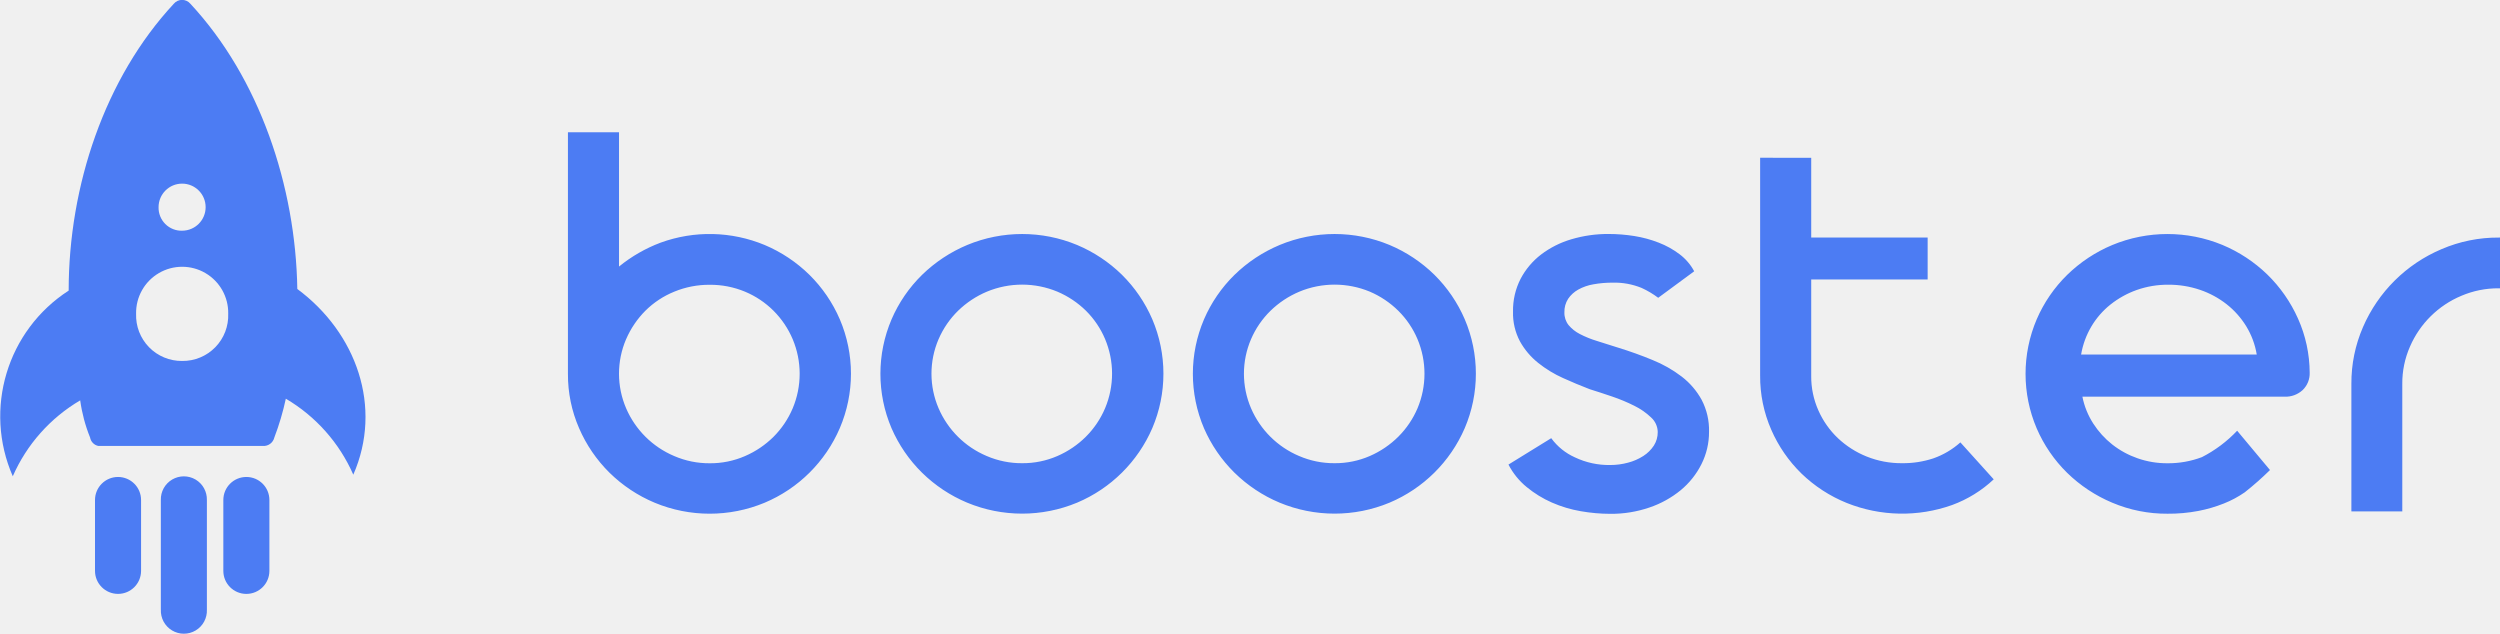
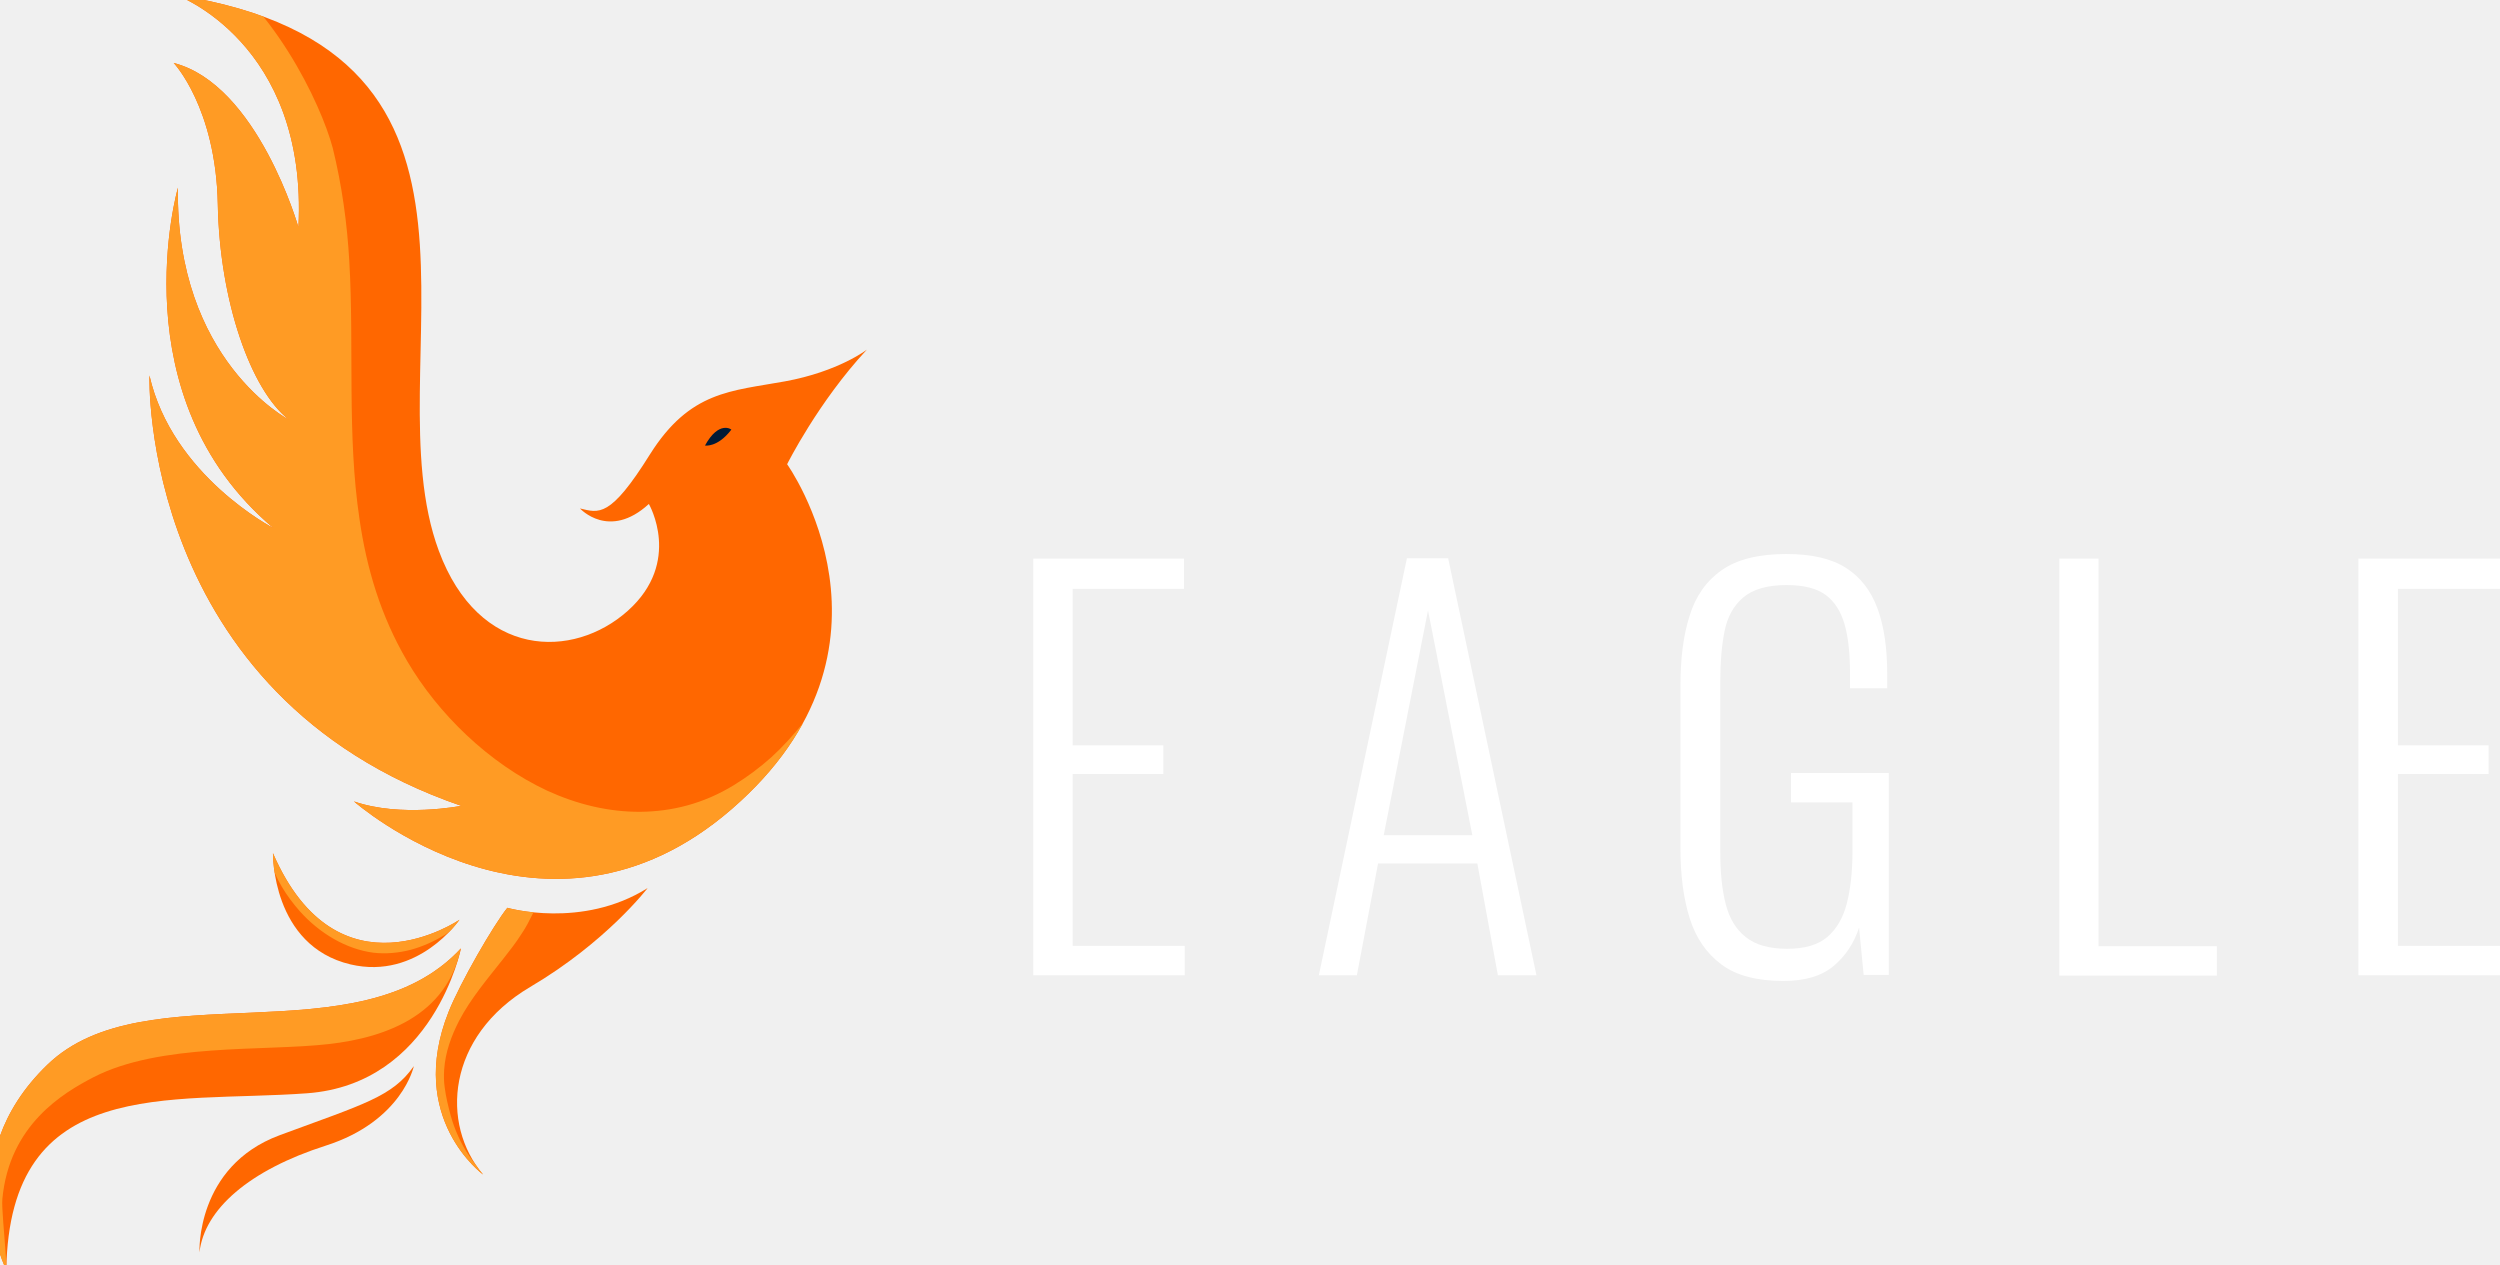
- <svg xmlns="http://www.w3.org/2000/svg" width="150" height="38" viewBox="0 0 150 38">
-   <defs>
-     <style>
-       .cls-1 {
-         fill: #4c7cf3;
-         fill-rule: evenodd;
-       }
-     </style>
-   </defs>
-   <path id="booster" class="cls-1" d="M34.076,7.934v14.5a8.043,8.043,0,0,0,.668,3.255,8.491,8.491,0,0,0,1.827,2.674,8.613,8.613,0,0,0,2.709,1.8,8.59,8.59,0,0,0,6.6,0,8.492,8.492,0,0,0,4.509-4.477,8.3,8.3,0,0,0,0-6.527,8.462,8.462,0,0,0-1.818-2.665A8.615,8.615,0,0,0,45.882,14.7a8.6,8.6,0,0,0-6.246-.141,8.919,8.919,0,0,0-2.495,1.434V7.934m0.428,12.412a5.515,5.515,0,0,1,1.158-1.706A5.269,5.269,0,0,1,40.456,17.5a5.489,5.489,0,0,1,2.121-.413A5.405,5.405,0,0,1,44.7,17.5a5.326,5.326,0,0,1,1.711,1.144,5.4,5.4,0,0,1,1.15,1.706,5.354,5.354,0,0,1,0,4.152,5.393,5.393,0,0,1-1.15,1.707A5.566,5.566,0,0,1,44.7,27.365a5.208,5.208,0,0,1-2.121.431,5.288,5.288,0,0,1-2.121-.431A5.445,5.445,0,0,1,37.568,24.5,5.252,5.252,0,0,1,37.568,20.346Zm18.748,0a5.336,5.336,0,0,1,1.167-1.7A5.6,5.6,0,0,1,59.212,17.5a5.515,5.515,0,0,1,4.233,0,5.523,5.523,0,0,1,1.711,1.143,5.292,5.292,0,0,1,1.149,1.7,5.354,5.354,0,0,1,0,4.152A5.392,5.392,0,0,1,65.156,26.2a5.566,5.566,0,0,1-1.711,1.161,5.208,5.208,0,0,1-2.121.431,5.288,5.288,0,0,1-2.121-.431A5.445,5.445,0,0,1,56.316,24.5,5.252,5.252,0,0,1,56.316,20.346Zm-2.825,5.348a8.52,8.52,0,0,0,1.827,2.665,8.614,8.614,0,0,0,2.709,1.8,8.591,8.591,0,0,0,6.6,0,8.517,8.517,0,0,0,4.509-4.469,8.324,8.324,0,0,0,0-6.536,8.462,8.462,0,0,0-1.818-2.665A8.616,8.616,0,0,0,64.63,14.7a8.591,8.591,0,0,0-6.6,0,8.693,8.693,0,0,0-2.709,1.794,8.388,8.388,0,0,0-1.827,2.665A8.324,8.324,0,0,0,53.492,25.694Zm21.572-5.348a5.339,5.339,0,0,1,1.167-1.7A5.6,5.6,0,0,1,77.96,17.5a5.515,5.515,0,0,1,4.232,0A5.523,5.523,0,0,1,83.9,18.648a5.294,5.294,0,0,1,1.15,1.7,5.354,5.354,0,0,1,0,4.152A5.393,5.393,0,0,1,83.9,26.2a5.566,5.566,0,0,1-1.711,1.161,5.208,5.208,0,0,1-2.121.431,5.288,5.288,0,0,1-2.121-.431A5.445,5.445,0,0,1,75.064,24.5,5.252,5.252,0,0,1,75.064,20.346Zm-2.825,5.348a8.518,8.518,0,0,0,1.827,2.665,8.613,8.613,0,0,0,2.709,1.8,8.59,8.59,0,0,0,6.6,0,8.517,8.517,0,0,0,4.509-4.469,8.324,8.324,0,0,0,0-6.536,8.462,8.462,0,0,0-1.818-2.665A8.615,8.615,0,0,0,83.377,14.7a8.59,8.59,0,0,0-6.6,0,8.693,8.693,0,0,0-2.709,1.794,8.387,8.387,0,0,0-1.827,2.665A8.324,8.324,0,0,0,72.239,25.694Zm27.253-7.826a5.3,5.3,0,0,0-.994-0.592,4.3,4.3,0,0,0-1.746-.317,6.377,6.377,0,0,0-1.15.1,2.855,2.855,0,0,0-.909.317,1.774,1.774,0,0,0-.606.554,1.424,1.424,0,0,0-.223.809,1.175,1.175,0,0,0,.249.765,2.174,2.174,0,0,0,.677.537,5.94,5.94,0,0,0,1.016.413l1.265,0.4q1.087,0.334,2.085.748a7.55,7.55,0,0,1,1.747.994,4.48,4.48,0,0,1,1.194,1.39,3.917,3.917,0,0,1,.445,1.918,4.274,4.274,0,0,1-.454,1.944,4.838,4.838,0,0,1-1.248,1.566,5.972,5.972,0,0,1-1.88,1.038,7.058,7.058,0,0,1-2.335.378,10.377,10.377,0,0,1-1.782-.158,7.449,7.449,0,0,1-1.729-.519,6.448,6.448,0,0,1-1.506-.924,4.275,4.275,0,0,1-1.1-1.355l2.566-1.583A3.553,3.553,0,0,0,94.5,27.444a4.742,4.742,0,0,0,2.112.457,4.047,4.047,0,0,0,1.069-.141,3.171,3.171,0,0,0,.918-0.4,2.123,2.123,0,0,0,.633-0.625,1.481,1.481,0,0,0,.232-0.818,1.2,1.2,0,0,0-.4-0.871,4,4,0,0,0-1.007-.7,10.257,10.257,0,0,0-1.328-.554q-0.722-.246-1.346-0.44-0.784-.3-1.6-0.669a6.867,6.867,0,0,1-1.488-.906A4.364,4.364,0,0,1,91.2,20.487a3.6,3.6,0,0,1-.419-1.786,4.161,4.161,0,0,1,.454-1.97,4.441,4.441,0,0,1,1.23-1.46,5.617,5.617,0,0,1,1.818-.915,7.656,7.656,0,0,1,2.237-.317,9.837,9.837,0,0,1,1.541.123,7.048,7.048,0,0,1,1.47.4,5.119,5.119,0,0,1,1.248.695,3.149,3.149,0,0,1,.873,1.02m7.021-6.808V14.25h6.986v2.516h-6.986v5.806a4.975,4.975,0,0,0,.428,2.049,5.178,5.178,0,0,0,1.167,1.663A5.505,5.505,0,0,0,112,27.392a5.565,5.565,0,0,0,2.13.4,5.789,5.789,0,0,0,1.871-.29,4.827,4.827,0,0,0,1.622-.959l2,2.217A7.319,7.319,0,0,1,117.13,30.3a8.935,8.935,0,0,1-6.327-.123,8.466,8.466,0,0,1-2.709-1.759,8.3,8.3,0,0,1-1.817-2.63,7.956,7.956,0,0,1-.669-3.255V9.465m28.621,16.379a7.79,7.79,0,0,1-2.112,1.583,5.7,5.7,0,0,1-2.076.369,5.328,5.328,0,0,1-1.791-.3,5.237,5.237,0,0,1-1.515-.827,5.158,5.158,0,0,1-1.141-1.258,4.642,4.642,0,0,1-.65-1.61h12.118a1.509,1.509,0,0,0,1.1-.4,1.381,1.381,0,0,0,.419-1.038,8.02,8.02,0,0,0-.7-3.246,8.557,8.557,0,0,0-1.844-2.648,8.7,8.7,0,0,0-2.7-1.777,8.644,8.644,0,0,0-6.6.009,8.687,8.687,0,0,0-2.709,1.794,8.383,8.383,0,0,0-1.826,2.665,8.337,8.337,0,0,0,0,6.544,8.385,8.385,0,0,0,1.826,2.665,8.689,8.689,0,0,0,2.709,1.794,8.381,8.381,0,0,0,3.315.66,9.5,9.5,0,0,0,1.853-.167,8.49,8.49,0,0,0,1.533-.449,6.246,6.246,0,0,0,1.247-.668,18.751,18.751,0,0,0,1.515-1.337m-11.334-6.931a4.928,4.928,0,0,1,.615-1.68,4.829,4.829,0,0,1,1.149-1.32A5.485,5.485,0,0,1,128.2,17.4a5.577,5.577,0,0,1,1.9-.317A5.8,5.8,0,0,1,132,17.39a5.414,5.414,0,0,1,1.595.862,5.032,5.032,0,0,1,1.176,1.319,4.723,4.723,0,0,1,.633,1.7h-10.55Zm16.217,9.412V23.029a8.423,8.423,0,0,1,.695-3.4,8.915,8.915,0,0,1,4.714-4.68,8.574,8.574,0,0,1,3.43-.695H150v3.044h-0.089a5.612,5.612,0,0,0-2.227.449,5.8,5.8,0,0,0-3.083,3.043,5.463,5.463,0,0,0-.464,2.243v7.653" />
-   <path class="cls-1" d="M0.767,28.576A8.979,8.979,0,0,1,4.12,17.436c0-6.279,2.168-12.76,6.312-17.215a0.648,0.648,0,0,1,.987,0c4.147,4.457,6.32,10.94,6.42,17.118,3.554,2.634,5.134,7.091,3.359,11.142a9.9,9.9,0,0,0-4.048-4.559,15.94,15.94,0,0,1-.69,2.329,0.659,0.659,0,0,1-.691.506l-9.87,0a0.631,0.631,0,0,1-.494-0.507,9.325,9.325,0,0,1-.593-2.228A9.882,9.882,0,0,0,.767,28.576ZM10.93,21.658a2.733,2.733,0,0,0,2.763-2.835,2.764,2.764,0,1,0-5.527,0A2.736,2.736,0,0,0,10.93,21.658ZM5.7,34.249V30a1.382,1.382,0,1,1,2.764,0v4.254A1.382,1.382,0,1,1,5.7,34.249Zm7.7,0V30a1.382,1.382,0,1,1,2.764,0v4.254A1.382,1.382,0,1,1,13.4,34.251Zm-3.75,2.324L9.65,30a1.382,1.382,0,1,1,2.763,0l0,6.578A1.382,1.382,0,1,1,9.652,36.574Zm1.279-22.731a1.412,1.412,0,1,0-1.415-1.413A1.379,1.379,0,0,0,10.931,13.843Z" />
+ <svg xmlns="http://www.w3.org/2000/svg" xmlns:xlink="http://www.w3.org/1999/xlink" version="1.1" id="Layer_1" x="0px" y="0px" viewBox="0 0 200 101.19" style="enable-background:new 0 0 200 101.19;" xml:space="preserve">
+   <style type="text/css">
+ 	.st0{enable-background:new    ;}
+ 	.st1{fill:#FFFFFF;}
+ 	.st2{fill-rule:evenodd;clip-rule:evenodd;fill:#FF6700;}
+ 	.st3{clip-path:url(#SVGID_2_);}
+ 	.st4{fill-rule:evenodd;clip-rule:evenodd;fill:#FF9B24;}
+ 	.st5{clip-path:url(#SVGID_4_);}
+ 	.st6{clip-path:url(#SVGID_6_);}
+ 	.st7{clip-path:url(#SVGID_8_);}
+ 	.st8{fill-rule:evenodd;clip-rule:evenodd;fill:#001A36;}
+ </style>
+   <g>
+     <g transform="matrix(0.852111,0,0,0.893433,25.8945,34.9306)">
+       <g class="st0">
+         <path class="st1" d="M66.62,48.23V10.92h14.15v2.71H70.32v14.01h8.51v2.57h-8.51V45.6h10.52v2.63     C80.84,48.23,66.62,48.23,66.62,48.23z" />
+         <path class="st1" d="M93.43,48.23l8.27-37.34h3.87l8.29,37.34h-3.62l-1.93-10.01h-9.32L97,48.23H93.43z M99.52,35.69h8.32     l-4.16-20.13L99.52,35.69z" />
+         <path class="st1" d="M137.05,48.74c-2.47,0-4.43-0.48-5.83-1.48s-2.39-2.36-2.98-4.16c-0.59-1.8-0.86-3.87-0.86-6.26V22.27     c0-2.39,0.27-4.48,0.86-6.23c0.56-1.74,1.56-3.11,3.01-4.08c1.42-0.96,3.46-1.45,6.06-1.45c2.36,0,4.21,0.4,5.59,1.23     c1.37,0.83,2.36,2.04,2.98,3.65s0.91,3.54,0.91,5.85v1.29h-3.49v-1.29c0-1.77-0.16-3.25-0.51-4.43     c-0.35-1.16-0.94-2.04-1.77-2.63c-0.83-0.59-2.07-0.89-3.68-0.89c-1.8,0-3.17,0.38-4.05,1.1c-0.91,0.72-1.5,1.74-1.77,3.03     c-0.27,1.29-0.4,2.77-0.4,4.43v15.36c0,1.83,0.16,3.35,0.51,4.65c0.35,1.29,0.96,2.26,1.88,2.95c0.91,0.7,2.2,1.05,3.89,1.05     c1.64,0,2.9-0.35,3.76-1.05c0.86-0.7,1.48-1.69,1.83-2.98c0.35-1.29,0.54-2.84,0.54-4.7v-4.38h-5.77v-2.63h9.18V48.2h-2.36     l-0.43-4.24c-0.48,1.42-1.29,2.55-2.39,3.44C140.62,48.31,139.06,48.74,137.05,48.74z" />
+         <path class="st1" d="M162.95,48.23V10.92h3.68v34.71h11.11v2.63h-14.79L162.95,48.23L162.95,48.23z" />
+         <path class="st1" d="M191.03,48.23V10.92h14.15v2.71h-10.44v14.01h8.51v2.57h-8.51V45.6h10.52v2.63     C205.25,48.23,191.03,48.23,191.03,48.23z" />
+       </g>
+     </g>
+     <g>
+       <g transform="matrix(0.893433,0,0,0.893433,29.5557,32.7863)">
+         <path class="st2" d="M-17.31-37.15c0,0,11.81,4.27,10.95,20.8c0,0-3.65-12.78-11.17-14.71c0,0,3.78,3.97,3.95,12.64     c0.16,8.67,2.95,16.64,6.36,19.3c0,0-10.15-5.29-9.93-20.77c0,0-5.39,18.74,8.54,30.47c0,0-9.05-4.67-11.09-13.66     c0,0-0.91,28.64,27.92,38.54c0,0-5.42,1.07-9.61-0.4c0,0,17.15,15.16,33.85,0.67C49.13,21.26,37.4,4.87,37.4,4.87     s2.77-5.56,7.14-10.26c0,0-2.52,1.96-7.33,2.84S28.7-1.71,25.11,4c-3.57,5.72-4.56,5.23-6.26,4.83c0,0,2.6,2.87,6.17-0.4     c0,0,3.01,5.18-1.88,9.56S9.8,22.31,6.21,12.62C0.03-4.08,15.28-32.13-17.31-37.15z" />
+         <g>
+           <g>
+             <g>
+               <defs>
+                 <path id="SVGID_1_" d="M-17.31-37.15c0,0,11.81,4.27,10.95,20.8c0,0-3.65-12.78-11.17-14.71c0,0,3.78,3.97,3.95,12.64         c0.16,8.67,2.95,16.64,6.36,19.3c0,0-10.15-5.29-9.93-20.77c0,0-5.39,18.74,8.54,30.47c0,0-9.05-4.67-11.09-13.66         c0,0-0.91,28.64,27.92,38.54c0,0-5.42,1.07-9.61-0.4c0,0,17.15,15.16,33.85,0.67C49.13,21.26,37.4,4.87,37.4,4.87         s2.77-5.56,7.14-10.26c0,0-2.52,1.96-7.33,2.84S28.7-1.71,25.11,4c-3.57,5.72-4.56,5.23-6.26,4.83c0,0,2.6,2.87,6.17-0.4         c0,0,3.01,5.18-1.88,9.56S9.8,22.31,6.21,12.62C0.03-4.08,15.28-32.13-17.31-37.15z" />
+               </defs>
+               <clipPath id="SVGID_2_">
+                 <use xlink:href="#SVGID_1_" style="overflow:visible;" />
+               </clipPath>
+               <g class="st3">
+                 <g transform="matrix(1.0241,0,0,0.991163,-5.87763,2.899)">
+                   <path class="st4" d="M-9.53-44C-11.57-45.2-20.32,4.78-20.16,8c0.46,7.92,27.32,31.75,34.12,34.6          c13.12,5.45,30.79-7.68,31.89-11.41c0.4-1.37,2.55-6.9-2.04-5.69c-0.05,0.02,0.02-0.11-0.02-0.16          c-0.05-0.02-0.11-0.02-0.13,0.02c-0.86,1.1-1.77,2.15-2.79,3.11c-1.02,0.94-2.1,1.77-3.25,2.5          c-2.71,1.72-5.48,2.39-8.18,2.42c-2.79,0.02-5.53-0.67-8.14-1.9c-5.13-2.47-9.58-6.98-12.27-11.73          c-2.33-4.11-3.54-8.4-4.16-12.81c-1.1-7.6-0.46-15.49-0.89-23.27c-0.19-3.46-0.65-6.9-1.45-10.26          C1.5-30.57-2.79-39.97-9.53-44z" />
+                 </g>
+               </g>
+             </g>
+           </g>
+         </g>
+       </g>
+       <g transform="matrix(0.893433,0,0,0.893433,29.5557,32.7863)">
+         <path class="st2" d="M12.35,44.59c0,0,6.68,1.93,12.56-1.77c0,0-3.68,4.83-10.52,8.86c-7.49,4.43-8.05,12.27-4.21,16.8     c0,0-6.9-5.02-3.09-14.58C8.11,51.32,11.15,46.06,12.35,44.59z" />
+         <g>
+           <g>
+             <g>
+               <defs>
+                 <path id="SVGID_3_" d="M12.35,44.59c0,0,6.68,1.93,12.56-1.77c0,0-3.68,4.83-10.52,8.86c-7.49,4.43-8.05,12.27-4.21,16.8         c0,0-6.9-5.02-3.09-14.58C8.11,51.32,11.15,46.06,12.35,44.59z" />
+               </defs>
+               <clipPath id="SVGID_4_">
+                 <use xlink:href="#SVGID_3_" style="overflow:visible;" />
+               </clipPath>
+               <g class="st5">
+                 <path class="st4" d="M16.22,38.82c-0.7,0.08,0.02-0.4-0.51,0.02c-0.13,0.11-0.11,0.29-0.16,0.46         c-0.62,1.8-1.85,3.06-3.01,4.56c-0.32,0.4-0.67,0.78-0.99,1.21c-0.48,0.62-0.94,1.26-1.42,1.88         c-0.62,0.81-1.23,1.61-1.8,2.47c-0.59,0.89-1.1,1.8-1.59,2.71c-1.1,2.17-1.85,4.43-1.77,6.95c0.02,0.65,0.11,1.29,0.27,1.9         c0.22,0.89,0.51,1.77,0.83,2.63c0.48,1.21,1.26,2.57,2.28,3.73c1.02,1.16,2.26,2.07,3.54,2.42c0.05,0.02,0.11,0,0.11-0.05         c0.02-0.05,0-0.11-0.05-0.11c-1.16-0.51-2.17-1.53-2.98-2.74c-0.81-1.16-1.37-2.5-1.69-3.65c-0.22-0.83-0.43-1.66-0.54-2.52         c-0.08-0.54-0.08-1.07-0.05-1.61c0.11-1.59,0.65-3.03,1.34-4.38c1.02-1.96,2.52-3.73,3.92-5.5c0.59-0.75,1.18-1.5,1.69-2.31         c0.38-0.56,0.67-1.13,0.96-1.72c0.72-1.45,1.53-2.74,1.96-4.21c0.16-0.59,0.65-1.26,0.35-1.85         c-0.24-0.46-0.02-0.02-0.46-0.27c0-0.08-0.02-0.13-0.11-0.16C16.3,38.71,16.22,38.76,16.22,38.82z" />
+               </g>
+             </g>
+           </g>
+         </g>
+       </g>
+       <g transform="matrix(0.893433,0,0,0.893433,29.5557,32.7863)">
+         <path class="st2" d="M8.06,45.66c0,0-10.87,7.46-16.7-5.96c0,0-0.13,8.29,6.95,9.96C4.36,51.08,8.06,45.66,8.06,45.66z" />
+         <g>
+           <g>
+             <g>
+               <defs>
+                 <path id="SVGID_5_" d="M8.06,45.66c0,0-10.87,7.46-16.7-5.96c0,0-0.13,8.29,6.95,9.96C4.36,51.08,8.06,45.66,8.06,45.66z" />
+               </defs>
+               <clipPath id="SVGID_6_">
+                 <use xlink:href="#SVGID_5_" style="overflow:visible;" />
+               </clipPath>
+               <g class="st6">
+                 <path class="st4" d="M-8.93,38.06c-0.13,0.16-0.16,0.13-0.24,0.29c-0.02,0.05,0,0.11,0,0.19c0,0.59,0.11,1.18,0.29,1.8         c0.46,1.64,1.45,3.2,2.63,4.54c1.77,1.99,4.16,3.41,6.6,3.73c1.13,0.13,2.28,0.02,3.38-0.27c1.05-0.29,2.07-0.75,3.01-1.32         c0.59-0.4,1.16-0.81,1.61-1.32c0.46-0.51,0.81-1.1,1.1-1.74c0.08-0.11,0.05-0.27-0.05-0.32c-0.11-0.08-0.27-0.05-0.32,0.05         C8.7,44.07,8.32,44.34,7.9,44.6c-0.24,0.16-0.51,0.27-0.78,0.4c-0.38,0.22-0.72,0.43-1.13,0.62         c-0.83,0.43-1.74,0.72-2.68,0.94c-0.89,0.19-1.8,0.27-2.71,0.13c-2.04-0.24-4-1.45-5.56-3.03c-1.1-1.13-1.99-2.47-2.63-3.81         c-0.24-0.51-0.46-0.99-0.67-1.48c-0.02-0.05-0.02-0.11-0.08-0.16c-0.13-0.13-0.16-0.11-0.32-0.19c0-0.08-0.08-0.13-0.16-0.11         C-8.9,37.9-8.93,37.99-8.93,38.06z" />
+               </g>
+             </g>
+           </g>
+         </g>
+       </g>
+       <g transform="matrix(0.905999,0.198303,-0.19832,0.906076,80.0074,-9.523)">
+         <path class="st2" d="M-25.74,99.87c0,0,0.22,11.94-10.31,15.06c-11.49,3.41-25.42,3.92-22.07,20.43c0,0-6.82-8.32-0.32-18.06     C-51.94,107.55-32.32,111.09-25.74,99.87z" />
+         <g>
+           <g>
+             <g>
+               <defs>
+                 <path id="SVGID_7_" d="M-25.74,99.87c0,0,0.22,11.94-10.31,15.06c-11.49,3.41-25.42,3.92-22.07,20.43         c0,0-6.82-8.32-0.32-18.06C-51.94,107.55-32.32,111.09-25.74,99.87z" />
+               </defs>
+               <clipPath id="SVGID_8_">
+                 <use xlink:href="#SVGID_7_" style="overflow:visible;" />
+               </clipPath>
+               <g class="st7">
+                 <g transform="matrix(0.941047,-0.205956,0.205974,0.940967,-43.3864,56.1905)">
+                   <path class="st4" d="M-36.47,69.12c-0.02,0.7,2.87,9.8,3.62,10.33c0.96,0.7-0.16-7.36-0.02-8.78          c0.62-6.66,5.45-9.5,8.14-10.9c5.99-3.09,15.25-2.31,21.1-2.98c5.18-0.59,11.11-2.68,11.97-9.53          c0.19-1.48-9.12,4.16-10.01,4.35c-0.99,0.24-23.62,2.71-25.47,3.81C-30.19,57.29-36.44,68.02-36.47,69.12z" />
+                 </g>
+               </g>
+             </g>
+           </g>
+         </g>
+       </g>
+       <g transform="matrix(0.978261,0,0,0.911331,22.7469,23.774)">
+         <path class="st2" d="M10.59,67.5c0,0-0.94,4.83-7.2,6.98s-9.93,5.59-10.33,9.37c0,0-0.32-7.54,6.55-10.28     C6.51,70.83,8.84,70.19,10.59,67.5z" />
+       </g>
+       <g transform="matrix(0.874663,-0.182174,0.182174,0.874663,-4.96272,94.7548)">
+         <path class="st8" d="M80.73-50.77c0,0,1.05,0.43,2.6-0.91C83.36-51.68,82.42-52.75,80.73-50.77z" />
+       </g>
+     </g>
+   </g>
</svg>
